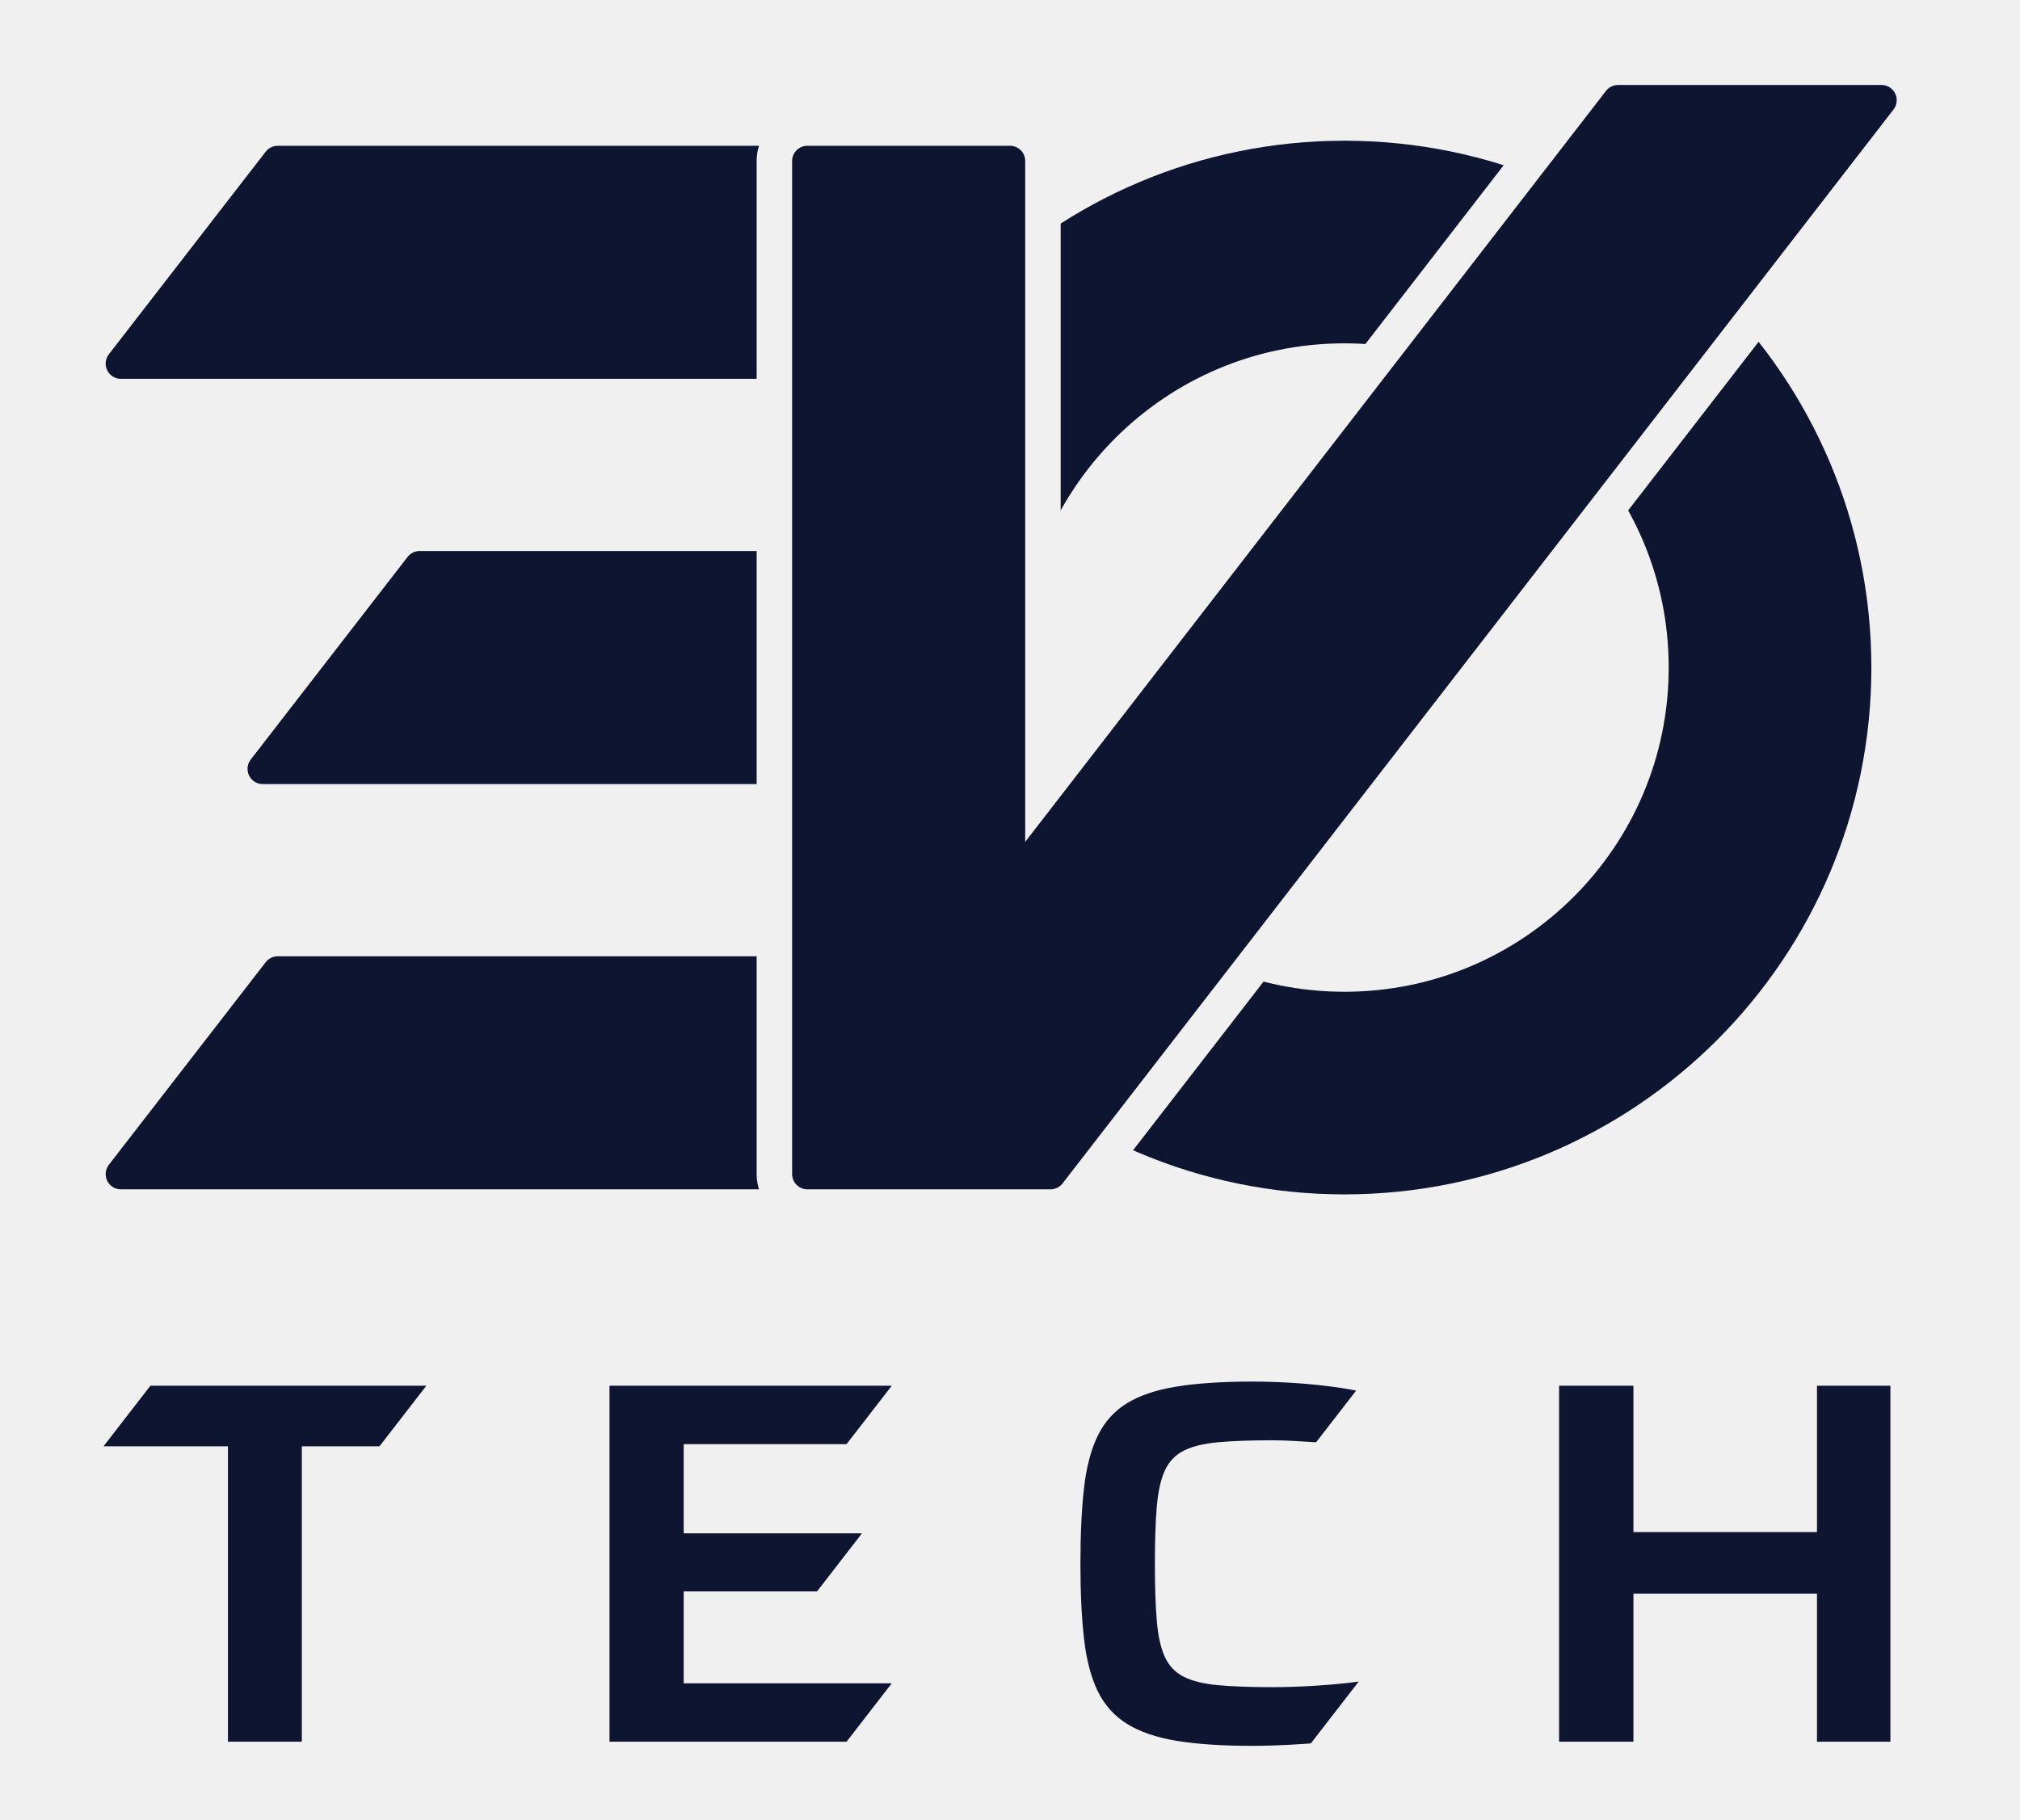
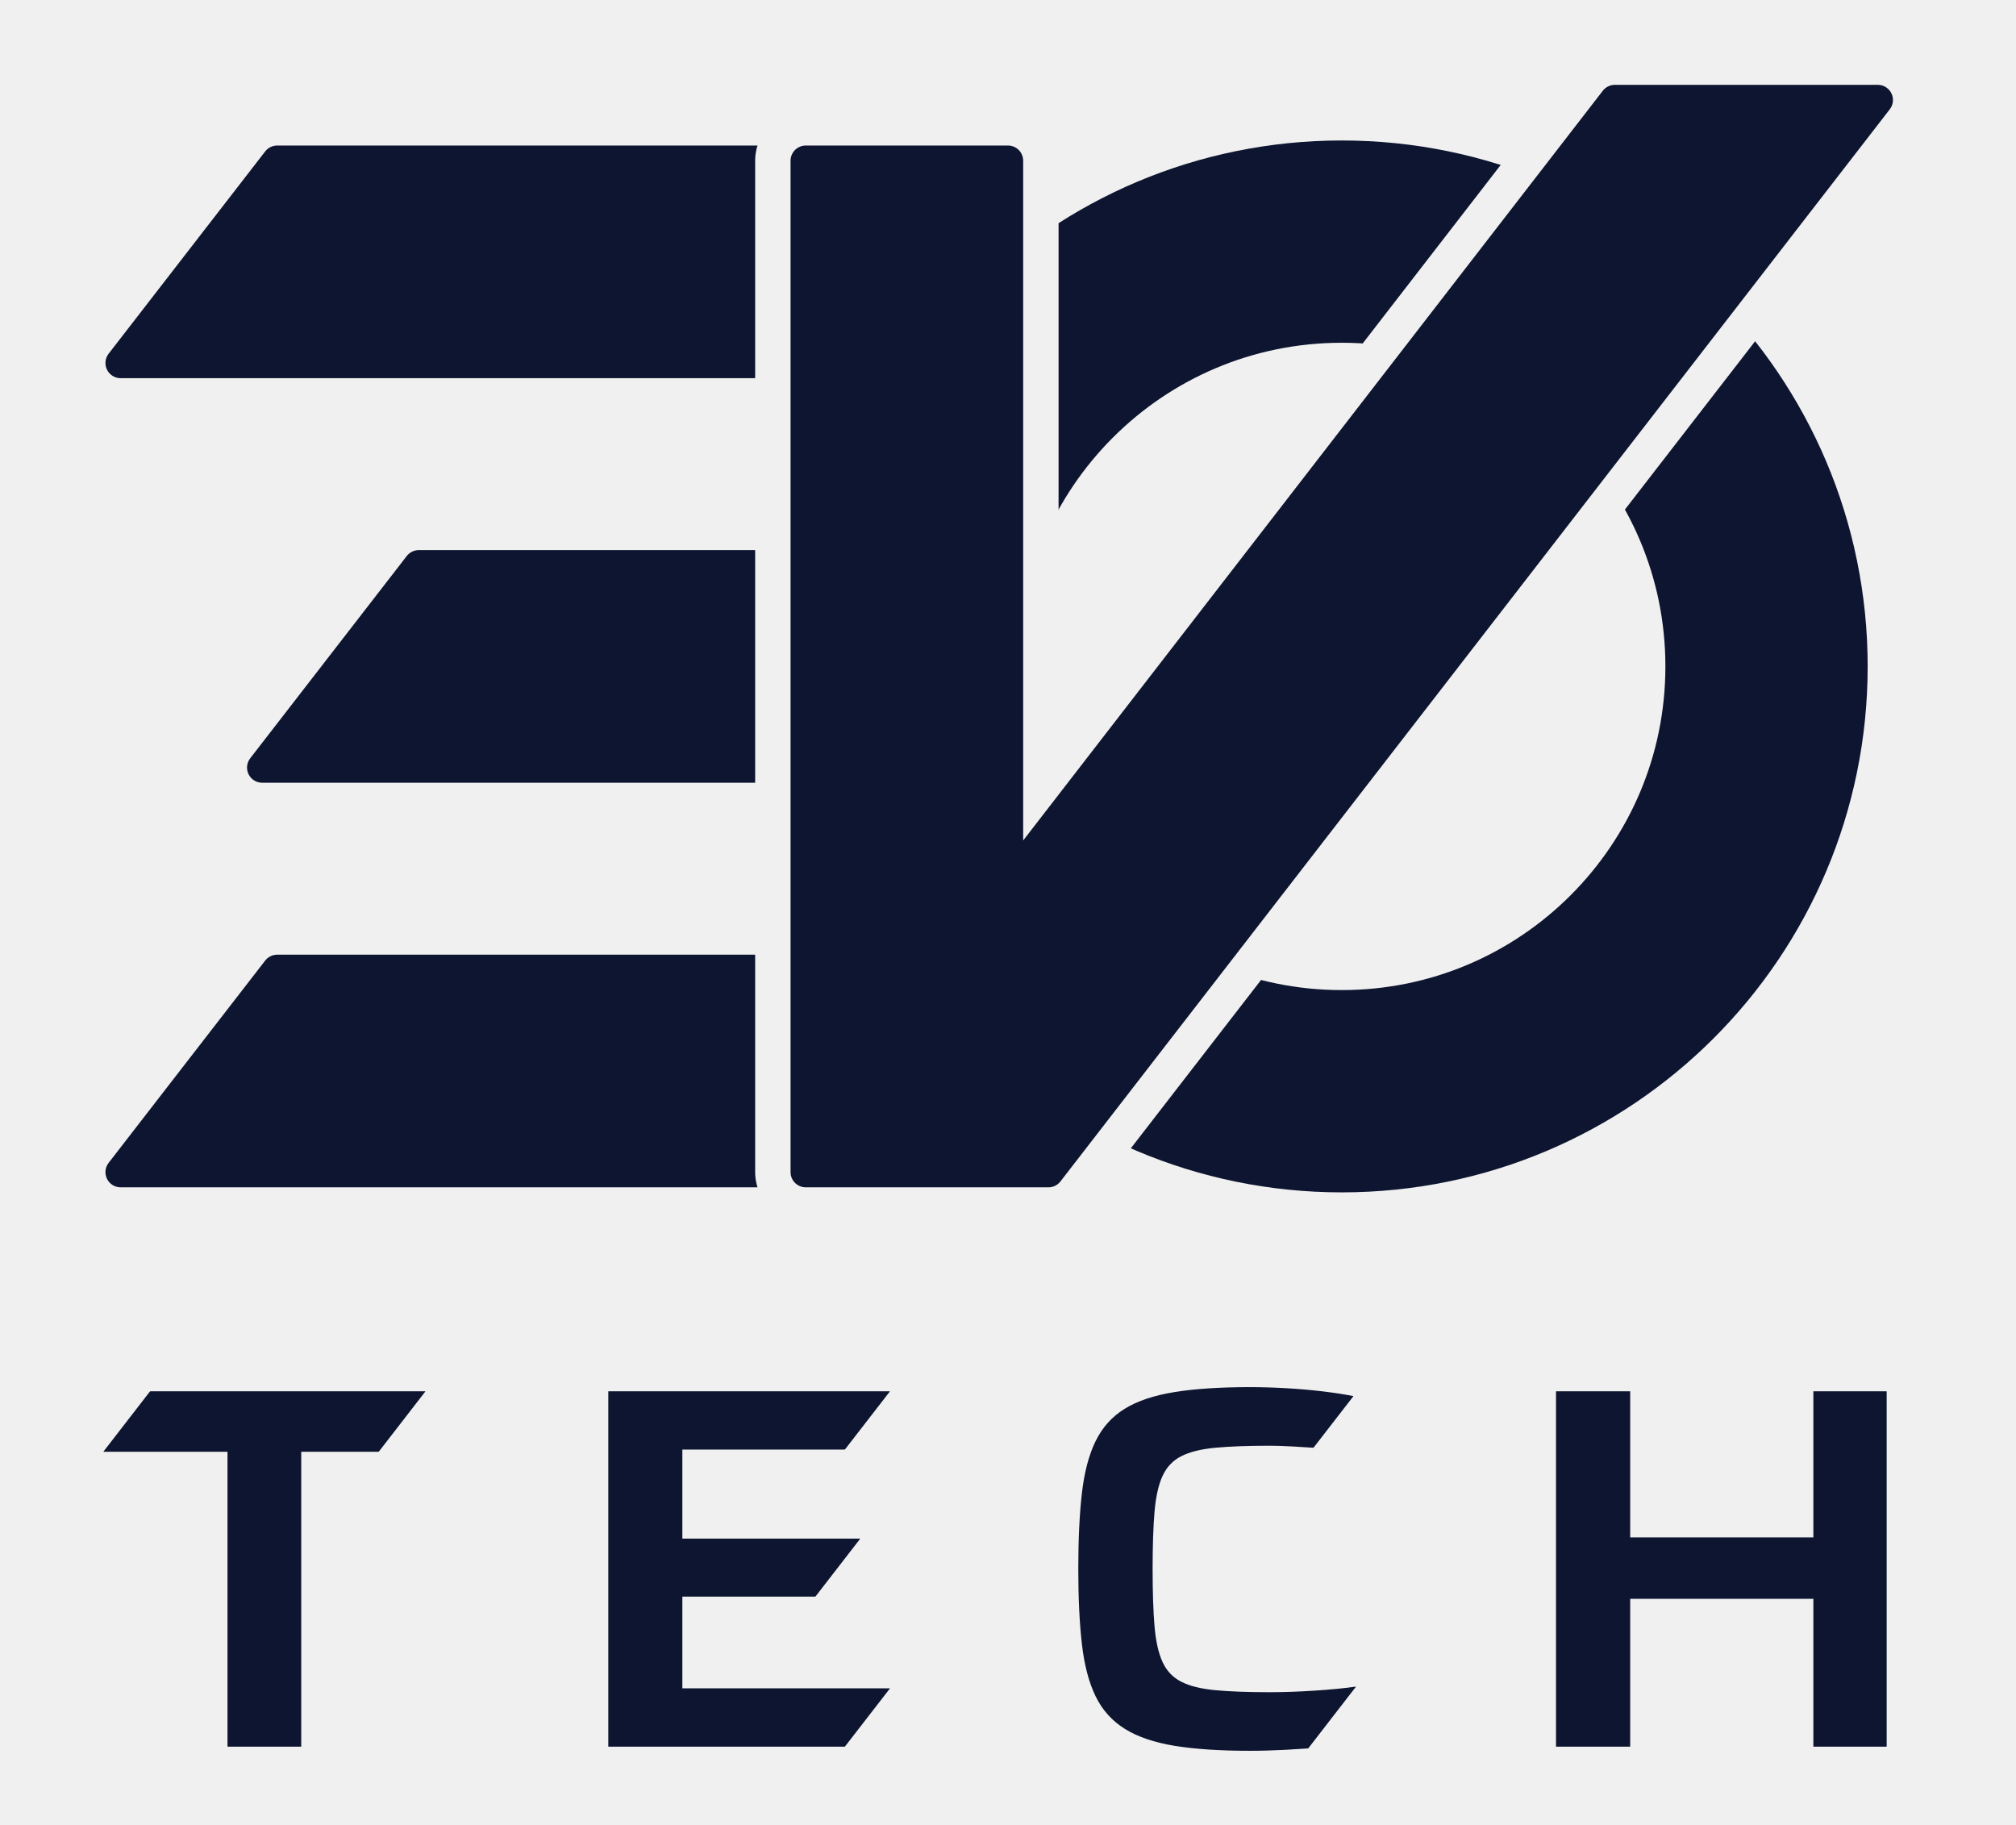
- <svg xmlns="http://www.w3.org/2000/svg" viewBox="22 6 156 140.54" role="img" aria-label="3VOtech logo, stacked, one color, navy">
+ <svg xmlns="http://www.w3.org/2000/svg" viewBox="22 6 156 141.15" role="img" aria-label="3VOtech logo, stacked, one color, navy">
  <svg x="28" y="10" width="144" height="92" viewBox="-12 -10 184 116">
    <mask id="knock-s" maskUnits="userSpaceOnUse" x="-20" y="-20" width="200" height="140">
      <rect x="-20" y="-20" width="200" height="140" fill="#fff" />
      <path d="M60 0H80V71.6L140 -6H166L84 100H60Z" fill="#000" stroke="#000" stroke-width="10" stroke-linejoin="round" />
    </mask>
    <g mask="url(#knock-s)">
      <circle cx="113" cy="50" r="42" fill="none" stroke-width="20" stroke="#0D1530" />
      <path d="M7.74 0H60V20H-7.74Z" fill="#0D1530" stroke="#0D1530" stroke-width="3" stroke-linejoin="round" />
      <path d="M21.74 40H60V60H6.26Z" fill="#0D1530" stroke="#0D1530" stroke-width="3" stroke-linejoin="round" />
      <path d="M7.74 80H60V100H-7.74Z" fill="#0D1530" stroke="#0D1530" stroke-width="3" stroke-linejoin="round" />
    </g>
    <path d="M60 0H80V71.6L140 -6H166L84 100H60Z" fill="#0D1530" stroke="#0D1530" stroke-width="3" stroke-linejoin="round" />
  </svg>
-   <g transform="translate(28.83 140.54) scale(0.03997)">
+   <g transform="translate(28.83 141.15) scale(0.03997)">
    <mask id="cut-s" maskUnits="userSpaceOnUse" x="-500" y="-1200" width="4482" height="1700">
      <rect x="-500" y="-1200" width="4482" height="1700" fill="#fff" />
      <path d="M130.6 -702.1L-0.9 -702.1L-0.9 -556.9L18.3 -556.9ZM663.8 -702.1L683.0 -702.1L683.0 -556.9L551.5 -556.9ZM1562.6 -701.5L1582.2 -701.5L1582.2 -561.6L1454.3 -561.6ZM1505.0 -416.2L1524.6 -416.2L1524.6 -277.0L1397.3 -277.0ZM1562.6 -126.4L1582.2 -126.4L1582.2 13.5L1454.3 13.5ZM2459.3 -691.4L2479.3 -691.4L2479.3 -558.9L2356.7 -558.9ZM2464.6 -129.5L2484.3 -129.5L2484.3 7.1L2358.9 7.1Z" fill="#000" />
    </mask>
    <g mask="url(#cut-s)">
      <path d="M269.55 0.0V-570.91H29.152V-688.0H652.961V-570.91H412.298V0.0ZM1006.776 0.0V-688.0H1552.17V-575.098H1150.128V-402.753H1494.59V-290.511H1150.128V-112.902H1552.17V0.0ZM2249.039 8.0Q2162.115 8.0 2103.086 -1.632Q2044.058 -11.264 2006.86 -34.396Q1969.662 -57.528 1950.162 -97.594Q1930.662 -137.66 1923.662 -198.528Q1916.662 -259.396 1916.662 -344.0Q1916.662 -429.472 1923.596 -490.274Q1930.53 -551.076 1950.03 -591.142Q1969.53 -631.208 2006.294 -653.972Q2043.058 -676.736 2102.52 -686.368Q2161.983 -696.0 2249.039 -696.0Q2282.435 -696.0 2319.029 -693.934Q2355.623 -691.868 2389.717 -687.802Q2423.811 -683.736 2449.339 -678.604V-571.702Q2418.171 -575.702 2387.605 -577.702Q2357.039 -579.702 2331.425 -581.136Q2305.811 -582.57 2287.132 -582.57Q2224.168 -582.57 2182.347 -578.702Q2140.525 -574.834 2115.977 -562.296Q2091.43 -549.758 2079.656 -523.814Q2067.882 -497.871 2064.212 -454.351Q2060.542 -410.831 2060.542 -344.0Q2060.542 -277.169 2064.212 -233.583Q2067.882 -189.997 2079.656 -164.12Q2091.43 -138.242 2115.977 -125.704Q2140.525 -113.166 2182.347 -109.298Q2224.168 -105.43 2287.132 -105.43Q2327.339 -105.43 2373.773 -108.43Q2420.207 -111.43 2454.339 -116.298V-6.132Q2427.339 -2.132 2391.943 0.934Q2356.547 4.0 2319.255 6.0Q2281.963 8.0 2249.039 8.0ZM2841.531 0.0V-688.0H2985.147V-405.073H3339.781V-688.0H3481.661V0.0H3339.781V-286.267H2985.147V0.0Z" fill="#0D1530" />
    </g>
  </g>
</svg>
